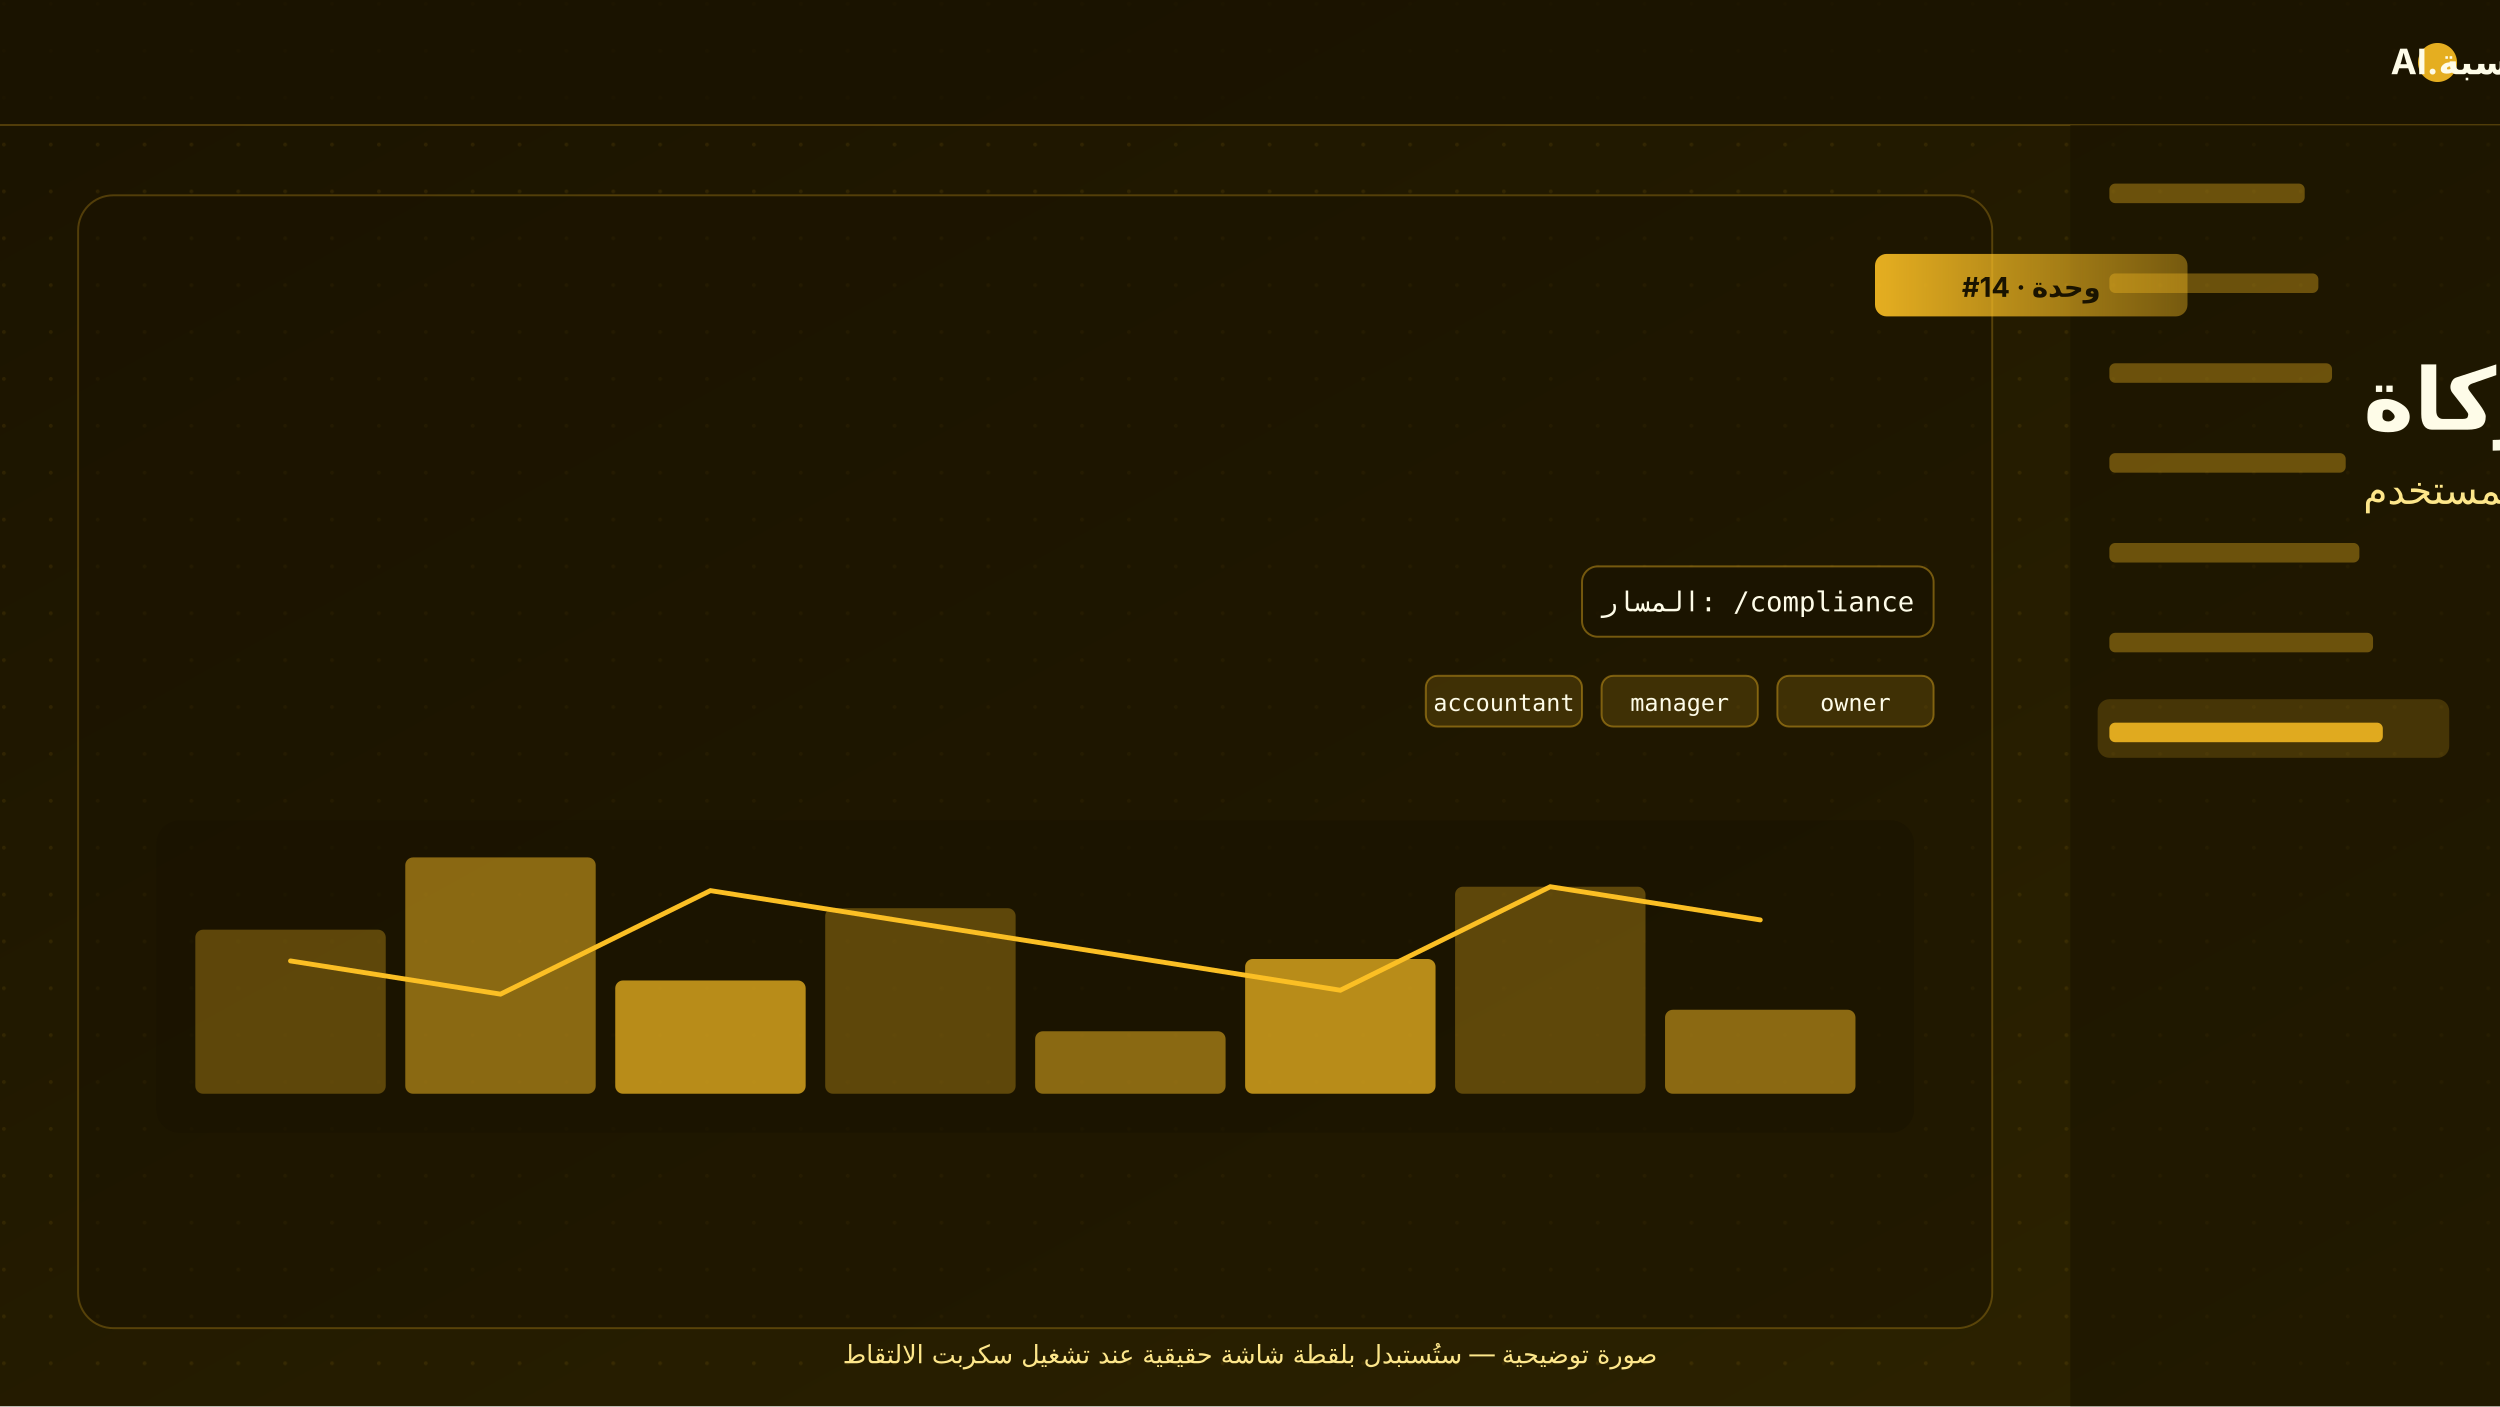
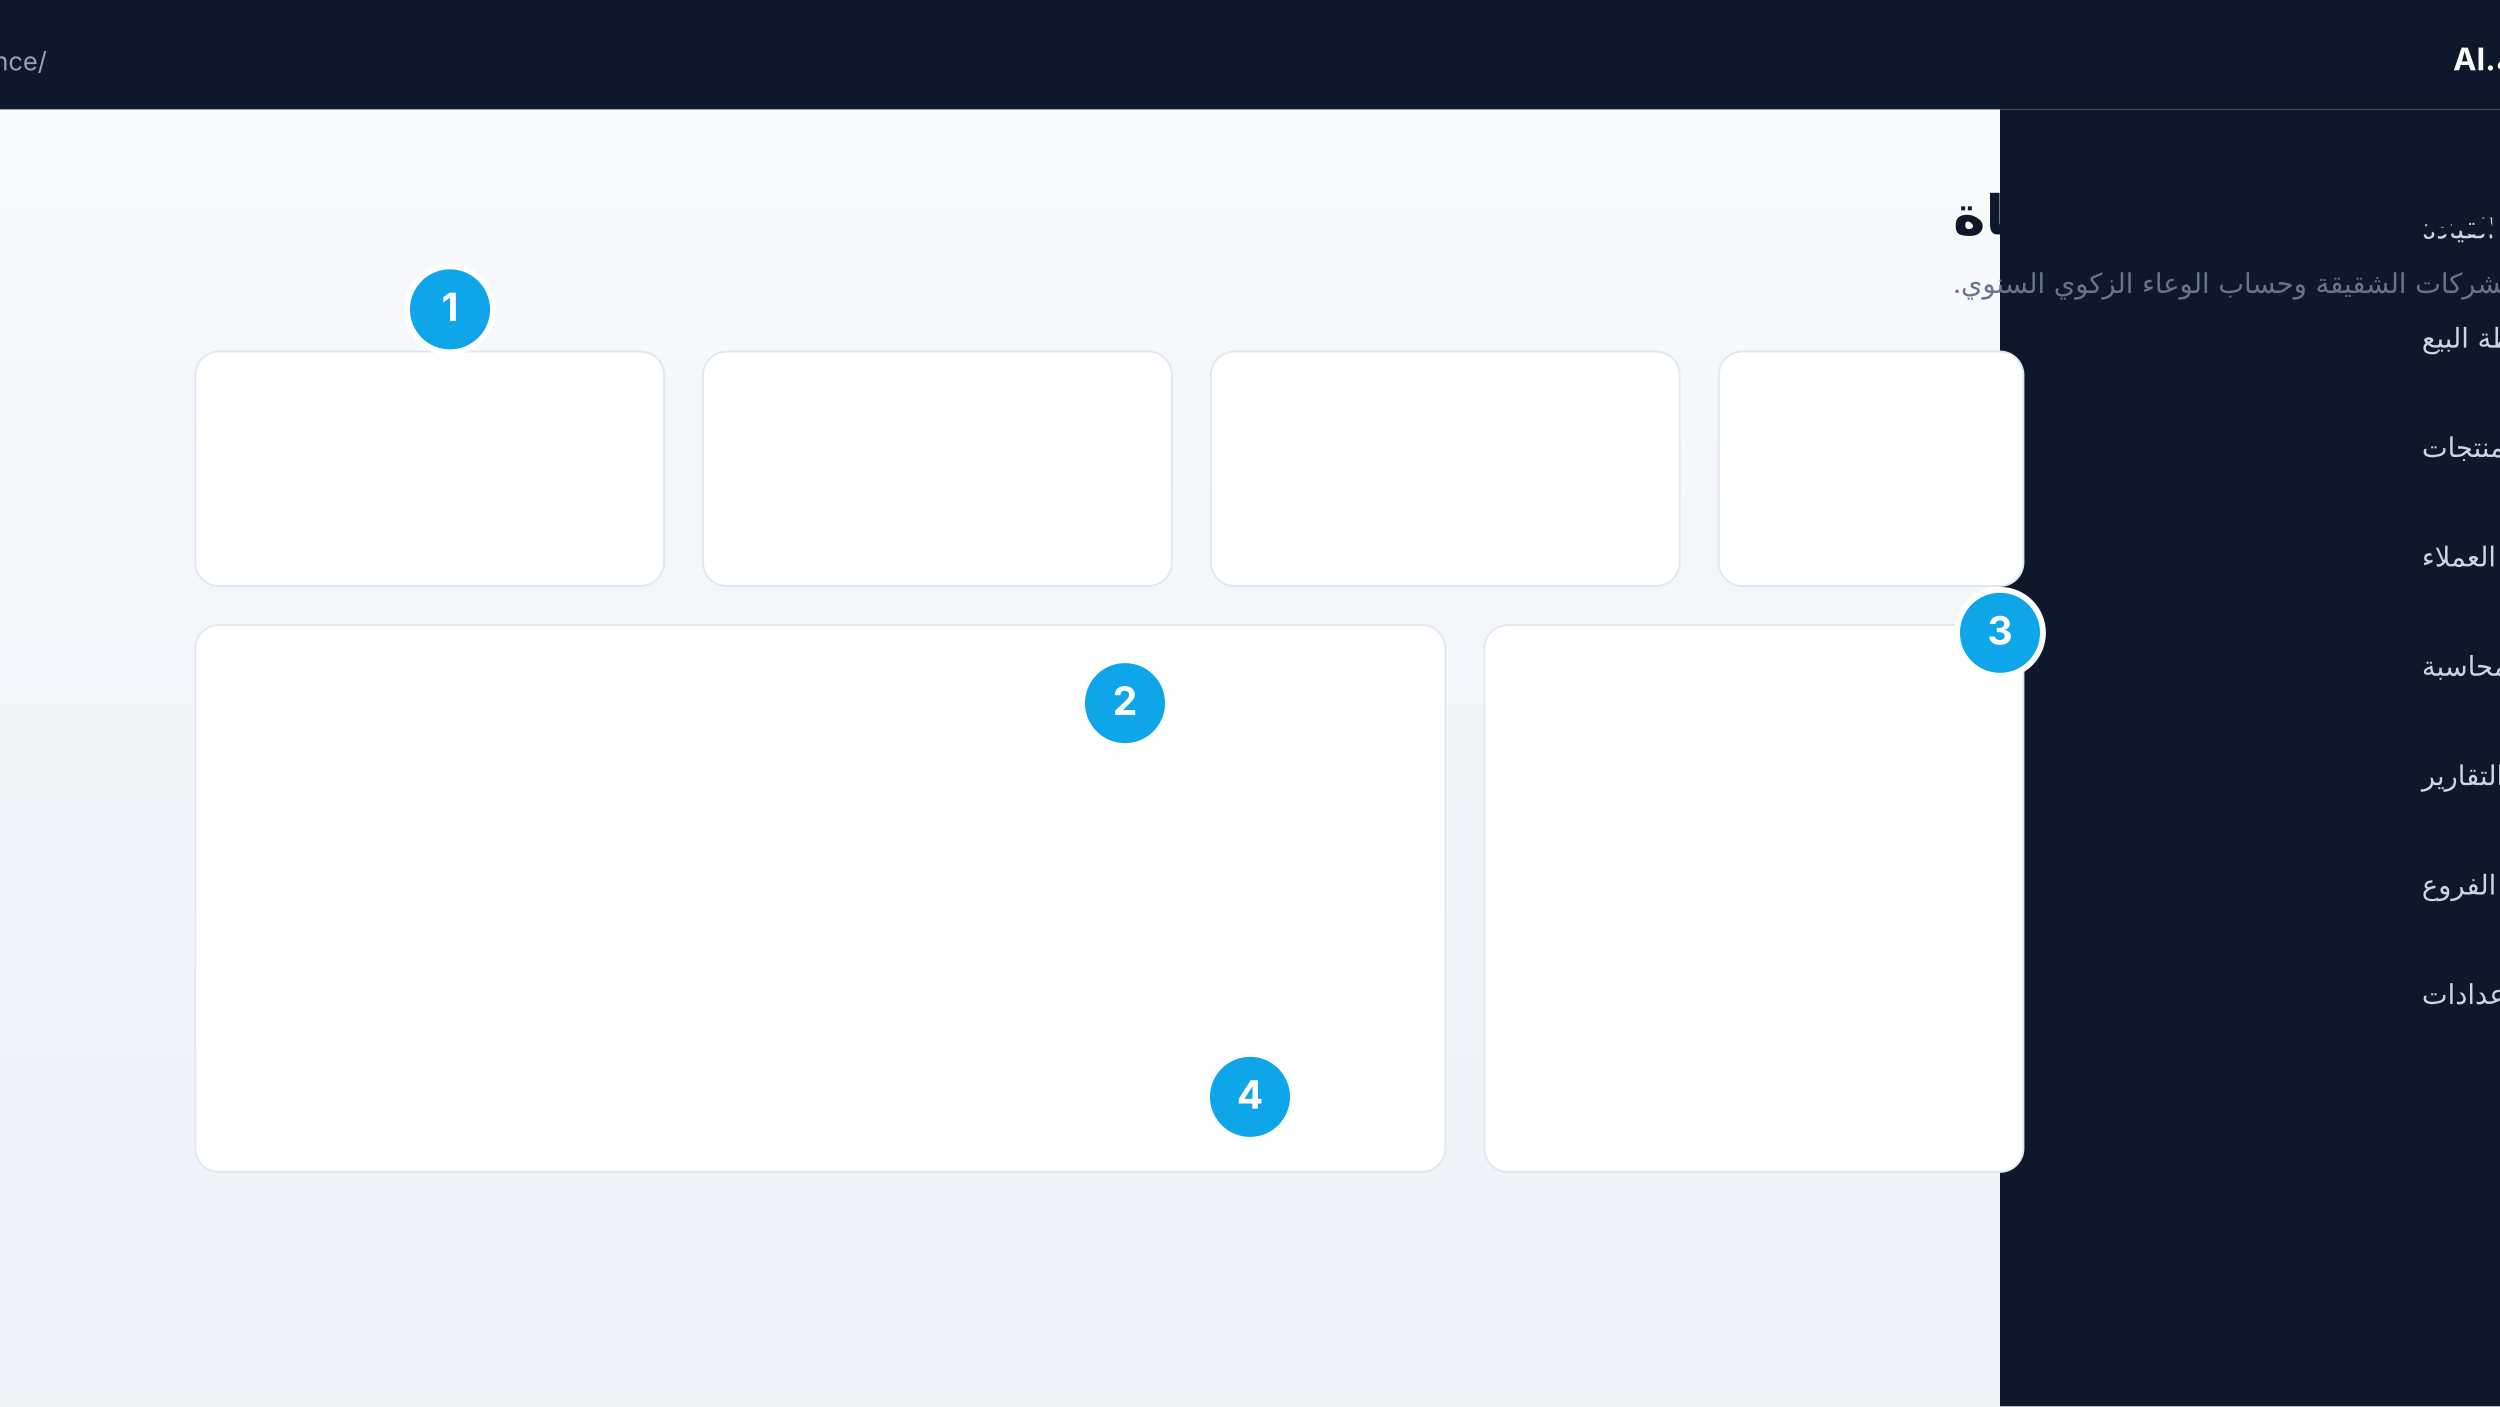
- <svg xmlns="http://www.w3.org/2000/svg" viewBox="0 0 1280 720" font-family="'IBM Plex Sans Arabic','Inter','Segoe UI',sans-serif">
+ <svg xmlns="http://www.w3.org/2000/svg" viewBox="0 0 1280 720" font-family="'IBM Plex Sans Arabic','Inter','Segoe UI',sans-serif" direction="rtl">
  <defs>
-     <linearGradient id="bg" x1="0" y1="0" x2="1" y2="1">
-       <stop offset="0%" stop-color="#1a1300" />
-       <stop offset="100%" stop-color="#2d2300" />
+     <linearGradient id="appbg" x1="0" y1="0" x2="0" y2="1">
+       <stop offset="0%" stop-color="#f8fafc" />
+       <stop offset="100%" stop-color="#eef2f7" />
    </linearGradient>
-     <linearGradient id="accent" x1="0" y1="0" x2="1" y2="0">
-       <stop offset="0%" stop-color="#fbbf24" stop-opacity="0.9" />
-       <stop offset="100%" stop-color="#fbbf24" stop-opacity="0.4" />
-     </linearGradient>
-     <pattern id="dots" width="24" height="24" patternUnits="userSpaceOnUse">
-       <circle cx="2" cy="2" r="1" fill="#fbbf24" fill-opacity="0.08" />
-     </pattern>
  </defs>
-   <rect width="1280" height="720" fill="url(#bg)" />
-   <rect width="1280" height="720" fill="url(#dots)" />
-   <rect x="0" y="0" width="1280" height="64" fill="#1a1300" fill-opacity="0.85" />
-   <line x1="0" y1="64" x2="1280" y2="64" stroke="#fbbf24" stroke-opacity="0.25" />
-   <circle cx="1248" cy="32" r="10" fill="#fbbf24" fill-opacity="0.9" />
-   <text x="1224" y="38" text-anchor="end" fill="#fefce8" font-size="18" font-weight="700" direction="rtl">حاسبة.AI</text>
-   <rect x="1060" y="64" width="220" height="656" fill="#1a1300" fill-opacity="0.6" />
-   <rect x="1080" y="94" width="100" height="10" rx="3" fill="#fbbf24" fill-opacity="0.35" />
-   <rect x="1080" y="140" width="107" height="10" rx="3" fill="#fbbf24" fill-opacity="0.35" />
-   <rect x="1080" y="186" width="114" height="10" rx="3" fill="#fbbf24" fill-opacity="0.35" />
-   <rect x="1080" y="232" width="121" height="10" rx="3" fill="#fbbf24" fill-opacity="0.35" />
-   <rect x="1080" y="278" width="128" height="10" rx="3" fill="#fbbf24" fill-opacity="0.35" />
-   <rect x="1080" y="324" width="135" height="10" rx="3" fill="#fbbf24" fill-opacity="0.35" />
-   <rect x="1074" y="358" width="180" height="30" rx="6" fill="#fbbf24" fill-opacity="0.18" />
-   <rect x="1080" y="370" width="140" height="10" rx="3" fill="#fbbf24" fill-opacity="0.85" />
-   <rect x="40" y="100" width="980" height="580" rx="18" fill="#1a1300" fill-opacity="0.55" stroke="#fbbf24" stroke-opacity="0.25" />
-   <rect x="960" y="130" width="160" height="32" rx="6" fill="url(#accent)" />
-   <text x="1040" y="152" text-anchor="middle" fill="#1a1300" font-size="14" font-weight="700">#14 · وحدة</text>
-   <text x="1210" y="220" text-anchor="end" fill="#fefce8" font-size="44" font-weight="800" direction="rtl">تسعير التحويل والزكاة</text>
-   <text x="1210" y="258" text-anchor="end" fill="#fde68a" font-size="20" direction="rtl">حاسبة.AI ERP — دليل المستخدم</text>
-   <rect x="810" y="290" width="180" height="36" rx="8" fill="#1a1300" fill-opacity="0.7" stroke="#fbbf24" stroke-opacity="0.4" />
-   <text x="900" y="313" text-anchor="middle" fill="#fefce8" font-size="14" font-family="ui-monospace,'SFMono-Regular',monospace">المسار: /compliance</text>
-   <rect x="910" y="346" width="80" height="26" rx="6" fill="#fbbf24" fill-opacity="0.15" stroke="#fbbf24" stroke-opacity="0.4" />
-   <text x="950" y="364" text-anchor="middle" fill="#fefce8" font-size="12" font-family="ui-monospace,monospace">owner</text>
-   <rect x="820" y="346" width="80" height="26" rx="6" fill="#fbbf24" fill-opacity="0.15" stroke="#fbbf24" stroke-opacity="0.4" />
-   <text x="860" y="364" text-anchor="middle" fill="#fefce8" font-size="12" font-family="ui-monospace,monospace">manager</text>
-   <rect x="730" y="346" width="80" height="26" rx="6" fill="#fbbf24" fill-opacity="0.15" stroke="#fbbf24" stroke-opacity="0.4" />
-   <text x="770" y="364" text-anchor="middle" fill="#fefce8" font-size="12" font-family="ui-monospace,monospace">accountant</text>
-   <g transform="translate(80, 420)">
-     <rect x="0" y="0" width="900" height="160" rx="12" fill="#1a1300" fill-opacity="0.6" />
-     <rect x="20" y="56" width="97.5" height="84" rx="4" fill="#fbbf24" fill-opacity="0.3" />
-     <rect x="127.5" y="19" width="97.5" height="121" rx="4" fill="#fbbf24" fill-opacity="0.5" />
-     <rect x="235" y="82" width="97.5" height="58" rx="4" fill="#fbbf24" fill-opacity="0.7" />
-     <rect x="342.5" y="45" width="97.5" height="95" rx="4" fill="#fbbf24" fill-opacity="0.3" />
-     <rect x="450" y="108" width="97.5" height="32" rx="4" fill="#fbbf24" fill-opacity="0.5" />
-     <rect x="557.5" y="71" width="97.5" height="69" rx="4" fill="#fbbf24" fill-opacity="0.7" />
-     <rect x="665" y="34" width="97.5" height="106" rx="4" fill="#fbbf24" fill-opacity="0.3" />
-     <rect x="772.5" y="97" width="97.5" height="43" rx="4" fill="#fbbf24" fill-opacity="0.5" />
-     <polyline points="68.75,72 176.25,89 283.75,36 391.25,53 498.75,70 606.25,87 713.75,34 821.25,51" fill="none" stroke="#fbbf24" stroke-width="2.5" stroke-linecap="round" />
-   </g>
-   <text x="640" y="698" text-anchor="middle" fill="#fde68a" font-size="13" direction="rtl">صورة توضيحية — ستُستبدل بلقطة شاشة حقيقية عند تشغيل سكربت الالتقاط</text>
+   <rect width="1280" height="720" fill="url(#appbg)" />
+   <rect x="0" y="0" width="1280" height="56" fill="#0f172a" />
+   <text x="1256" y="36" fill="#f8fafc" font-size="16" font-weight="700" text-anchor="end">حاسبة.AI</text>
+   <text x="24" y="36" fill="#94a3b8" font-size="13" text-anchor="start">/compliance</text>
+   <rect x="1024" y="56" width="256" height="664" fill="#0f172a" />
+   <rect x="1048" y="96" width="208" height="40" rx="8" fill="transparent" />
+   <text x="1240" y="122" fill="#cbd5e1" font-size="14" font-weight="500" text-anchor="end" direction="rtl">لوحة القيادة</text>
+   <rect x="1048" y="152" width="208" height="40" rx="8" fill="transparent" />
+   <text x="1240" y="178" fill="#cbd5e1" font-size="14" font-weight="500" text-anchor="end" direction="rtl">نقطة البيع</text>
+   <rect x="1048" y="208" width="208" height="40" rx="8" fill="transparent" />
+   <text x="1240" y="234" fill="#cbd5e1" font-size="14" font-weight="500" text-anchor="end" direction="rtl">المنتجات</text>
+   <rect x="1048" y="264" width="208" height="40" rx="8" fill="transparent" />
+   <text x="1240" y="290" fill="#cbd5e1" font-size="14" font-weight="500" text-anchor="end" direction="rtl">العملاء</text>
+   <rect x="1048" y="320" width="208" height="40" rx="8" fill="transparent" />
+   <text x="1240" y="346" fill="#cbd5e1" font-size="14" font-weight="500" text-anchor="end" direction="rtl">المحاسبة</text>
+   <rect x="1048" y="376" width="208" height="40" rx="8" fill="transparent" />
+   <text x="1240" y="402" fill="#cbd5e1" font-size="14" font-weight="500" text-anchor="end" direction="rtl">التقارير</text>
+   <rect x="1048" y="432" width="208" height="40" rx="8" fill="transparent" />
+   <text x="1240" y="458" fill="#cbd5e1" font-size="14" font-weight="500" text-anchor="end" direction="rtl">الفروع</text>
+   <rect x="1048" y="488" width="208" height="40" rx="8" fill="transparent" />
+   <text x="1240" y="514" fill="#cbd5e1" font-size="14" font-weight="500" text-anchor="end" direction="rtl">الإعدادات</text>
+   <text x="1000" y="120" fill="#0f172a" font-size="28" font-weight="700" text-anchor="end">تسعير التحويل والزكاة</text>
+   <text x="1000" y="150" fill="#64748b" font-size="14" text-anchor="end">تنبيهات تسعير التحويل بين الشركات الشقيقة وحساب الوعاء الزكوي السنوي.</text>
+   <rect x="100" y="180" width="240" height="120" rx="12" fill="#ffffff" stroke="#e2e8f0" />
+   <rect x="360" y="180" width="240" height="120" rx="12" fill="#ffffff" stroke="#e2e8f0" />
+   <rect x="620" y="180" width="240" height="120" rx="12" fill="#ffffff" stroke="#e2e8f0" />
+   <rect x="880" y="180" width="156" height="120" rx="12" fill="#ffffff" stroke="#e2e8f0" />
+   <rect x="100" y="320" width="640" height="280" rx="12" fill="#ffffff" stroke="#e2e8f0" />
+   <rect x="760" y="320" width="276" height="280" rx="12" fill="#ffffff" stroke="#e2e8f0" />
+   <circle cx="230.4" cy="158.4" r="22" fill="#0ea5e9" stroke="#ffffff" stroke-width="3" />
+   <text x="230.4" y="164.4" fill="#ffffff" font-size="20" font-weight="700" text-anchor="middle">1</text>
+   <circle cx="576" cy="360" r="22" fill="#0ea5e9" stroke="#ffffff" stroke-width="3" />
+   <text x="576" y="366" fill="#ffffff" font-size="20" font-weight="700" text-anchor="middle">2</text>
+   <circle cx="1024" cy="324" r="22" fill="#0ea5e9" stroke="#ffffff" stroke-width="3" />
+   <text x="1024" y="330" fill="#ffffff" font-size="20" font-weight="700" text-anchor="middle">3</text>
+   <circle cx="640" cy="561.6" r="22" fill="#0ea5e9" stroke="#ffffff" stroke-width="3" />
+   <text x="640" y="567.6" fill="#ffffff" font-size="20" font-weight="700" text-anchor="middle">4</text>
</svg>
